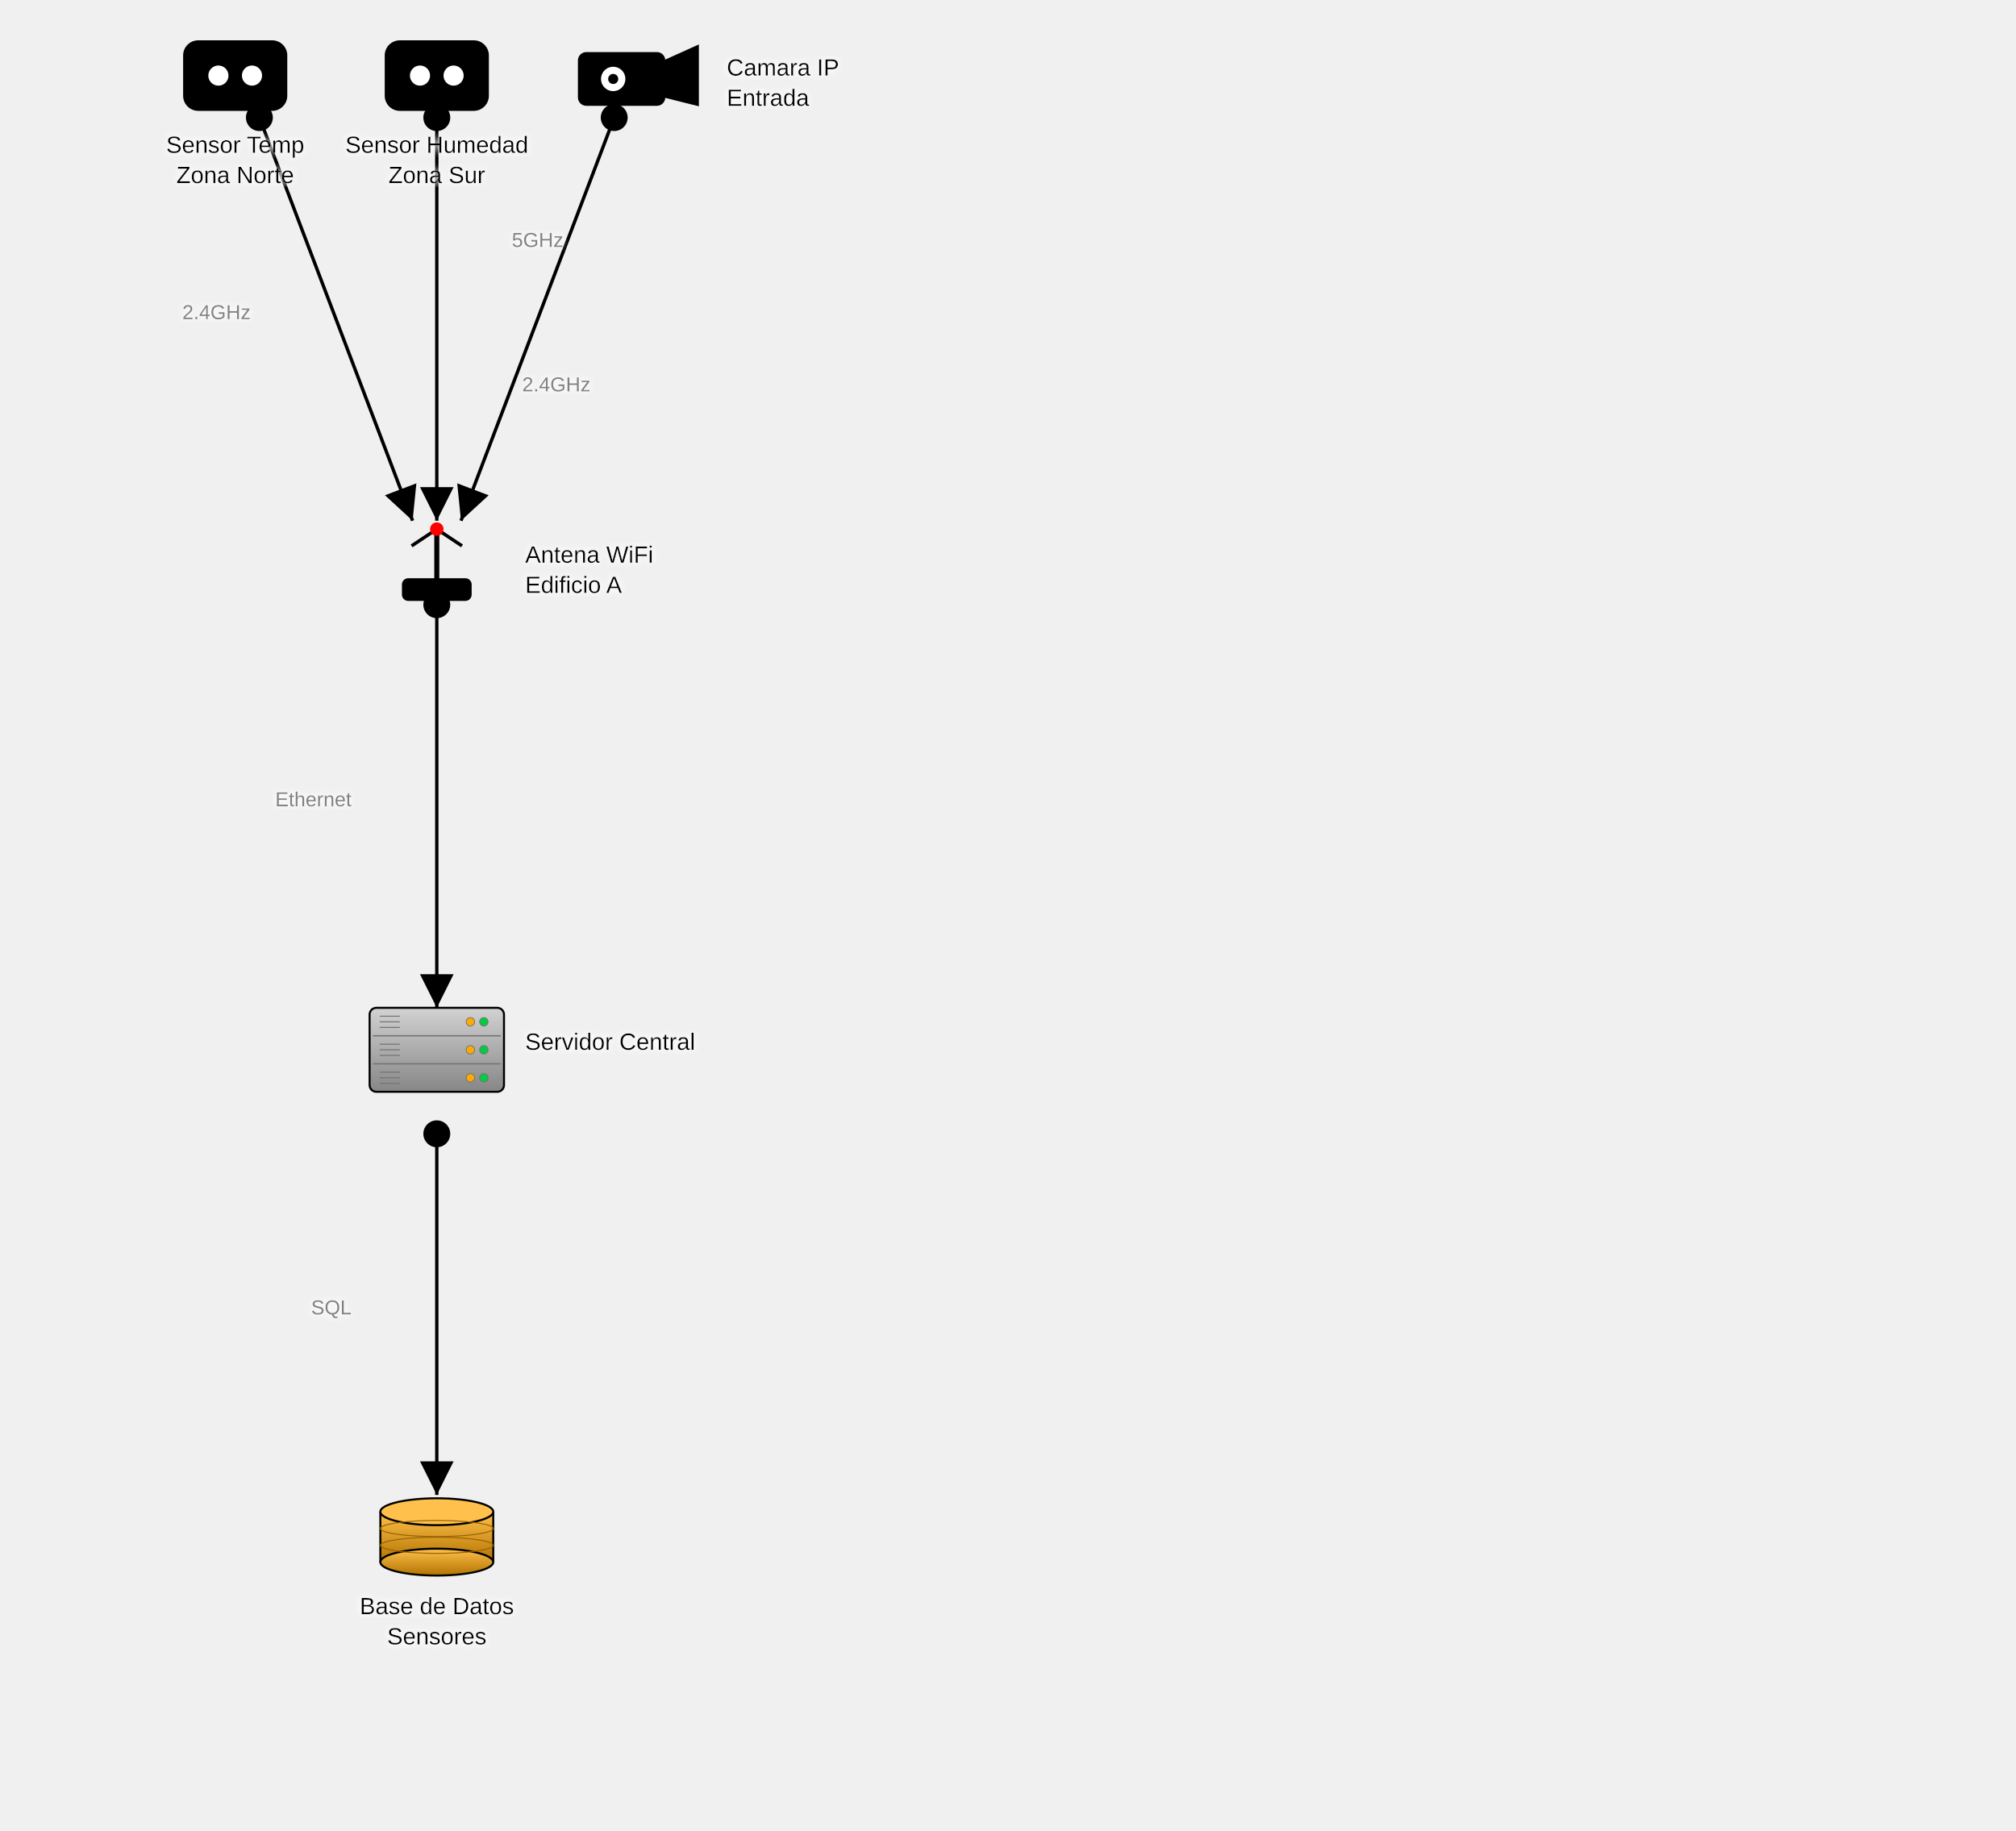
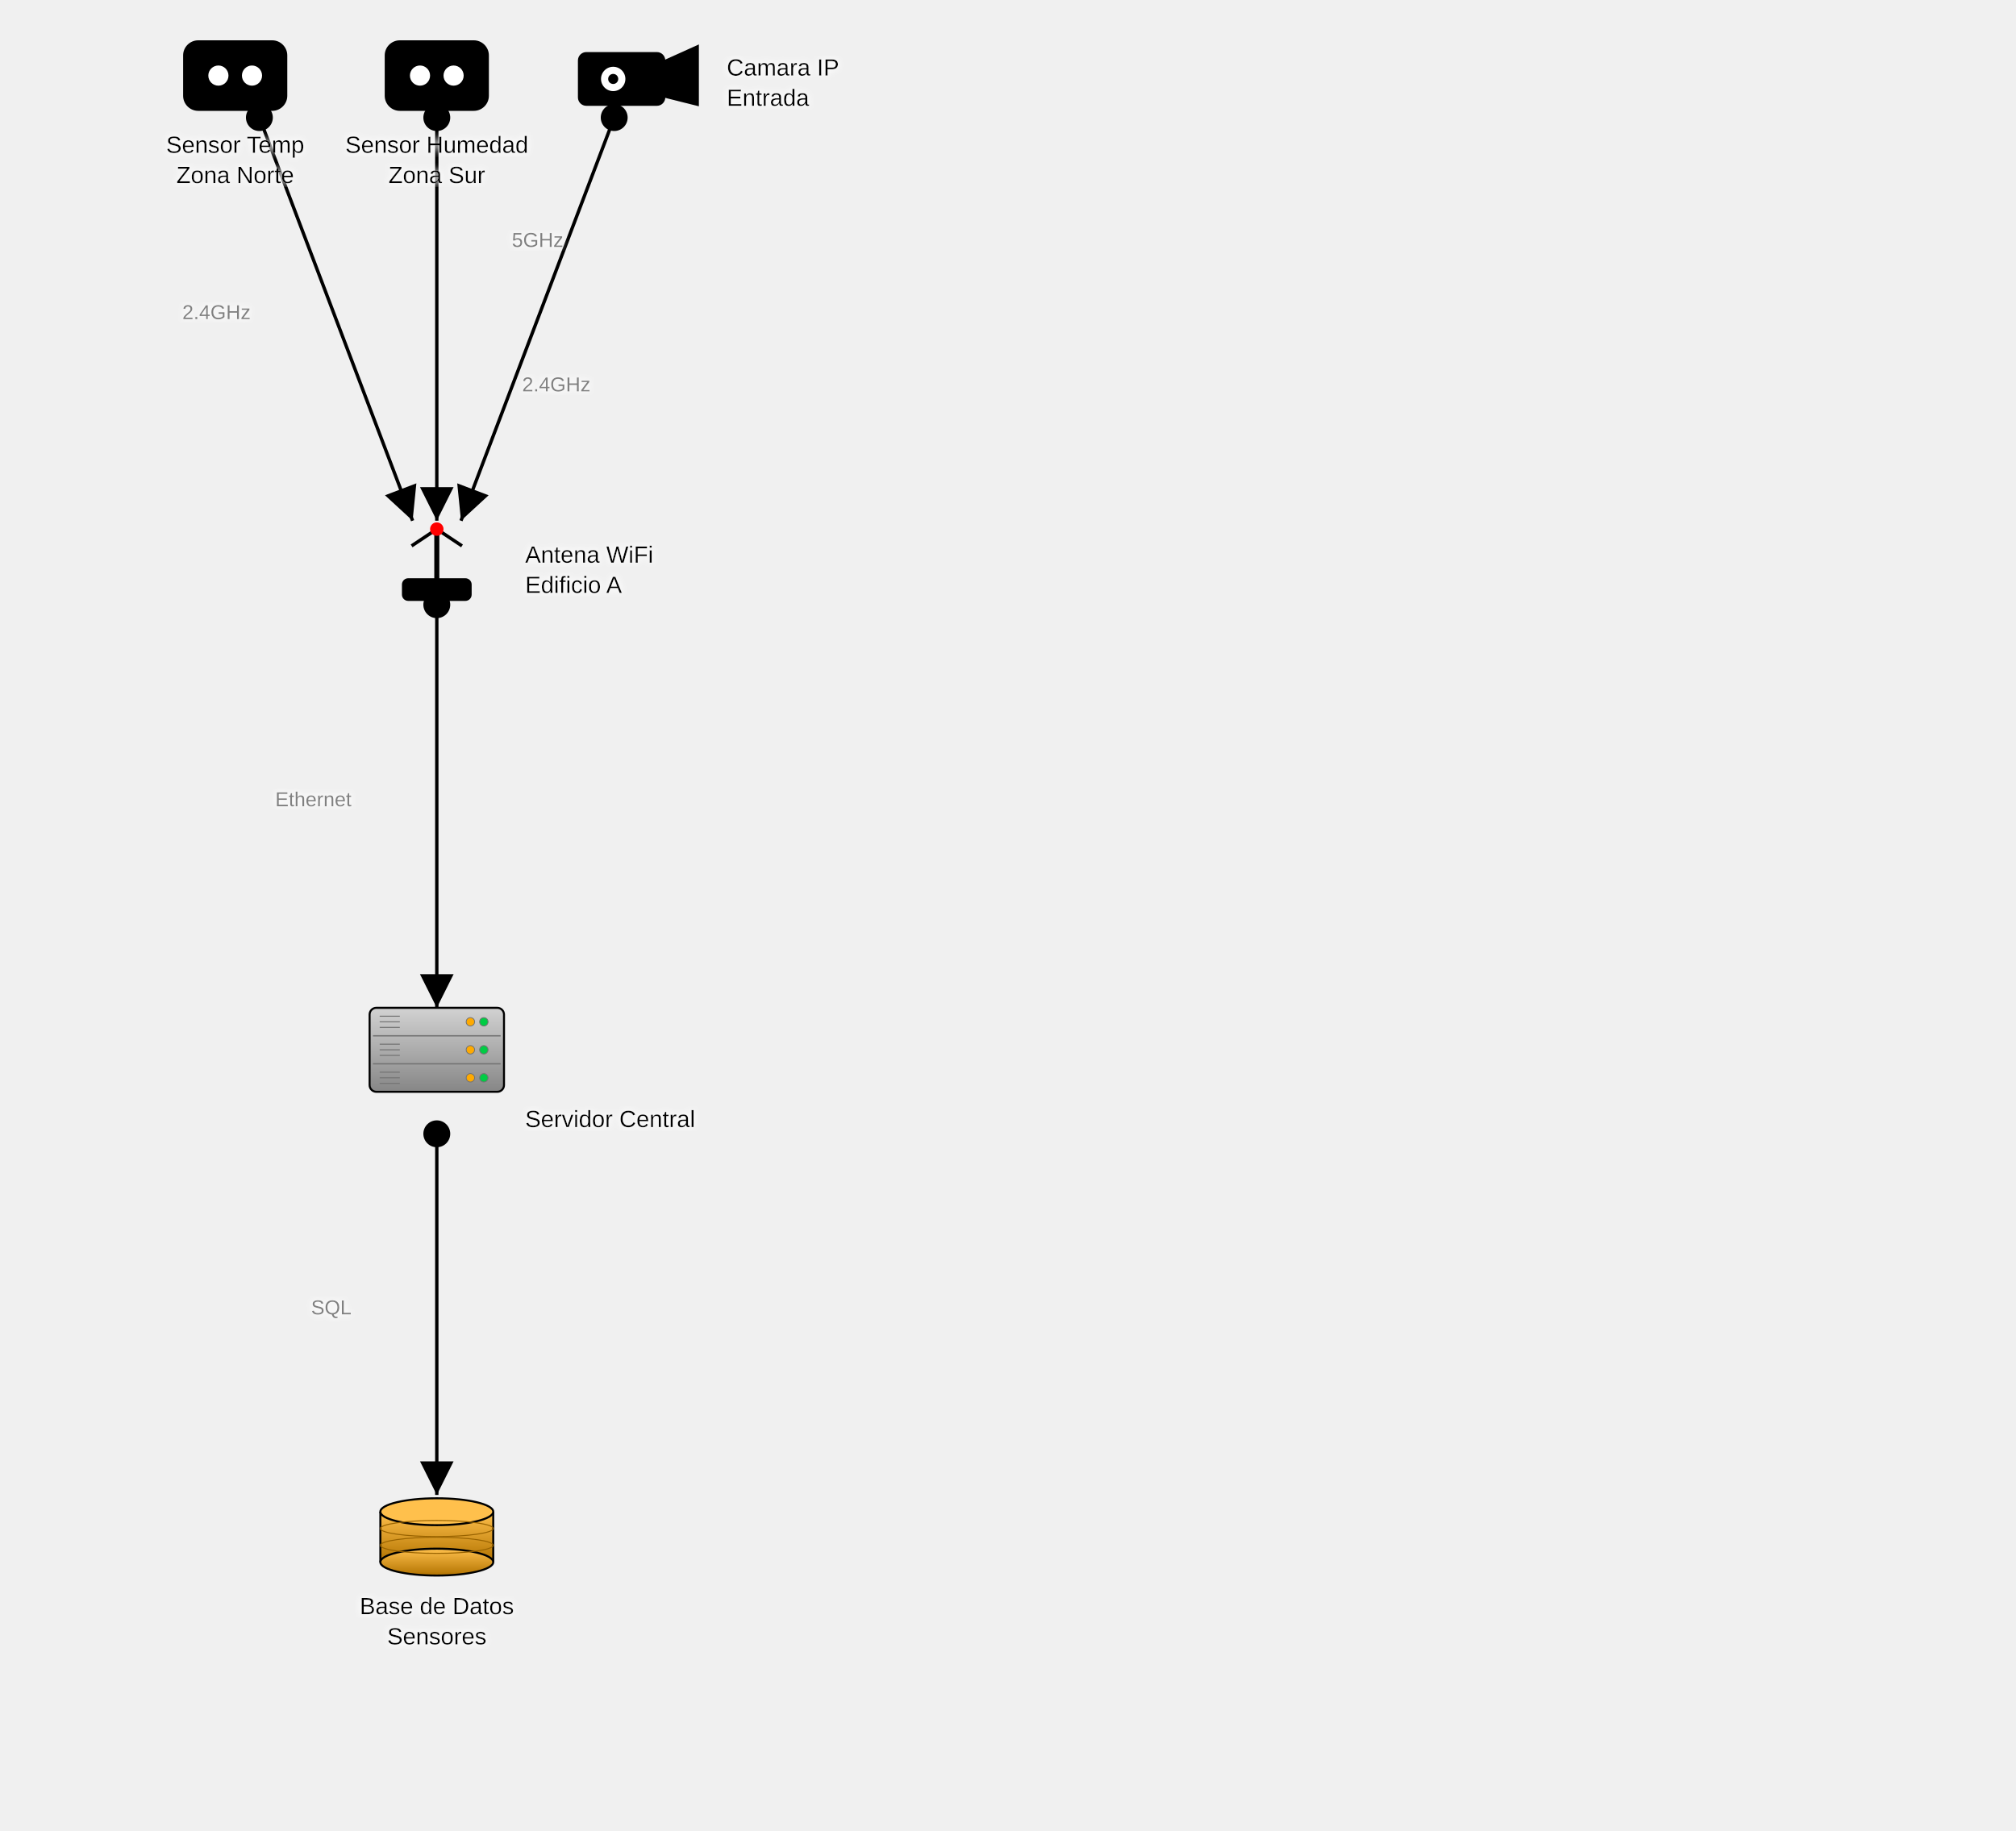
<svg xmlns="http://www.w3.org/2000/svg" baseProfile="full" height="1090" version="1.1" viewBox="0,0,1200,1090" width="1200">
  <defs>
    <filter height="140%" id="text-glow" width="140%" x="-20%" y="-20%">
      <feGaussianBlur in="SourceGraphic" result="blur" stdDeviation="2" />
      <feFlood flood-color="white" flood-opacity="1" result="color" />
      <feComposite in="color" in2="blur" operator="in" result="shadow" />
      <feMerge>
        <feMergeNode in="shadow" />
        <feMergeNode in="shadow" />
        <feMergeNode in="SourceGraphic" />
      </feMerge>
    </filter>
    <marker id="arrow-end" markerHeight="10" markerWidth="10" orient="auto" refX="10" refY="5">
      <path d="M 0 0 L 10 5 L 0 10 z" fill="black" />
    </marker>
    <marker id="arrow-start" markerHeight="10" markerWidth="10" orient="auto" refX="0" refY="5">
      <path d="M 10 0 L 0 5 L 10 10 z" fill="black" />
    </marker>
    <marker id="circle-start" markerHeight="10" markerWidth="10" orient="auto" refX="5" refY="5">
      <circle cx="5" cy="5" fill="black" r="4" />
    </marker>
    <marker id="circle-end" markerHeight="10" markerWidth="10" orient="auto" refX="5" refY="5">
      <circle cx="5" cy="5" fill="black" r="4" />
    </marker>
    <linearGradient id="gradient-srv" x1="0%" x2="0%" y1="0%" y2="100%">
      <stop offset="0%" stop-color="#d2d2d2" />
      <stop offset="100%" stop-color="#868686" />
    </linearGradient>
    <linearGradient id="gradient-db1" x1="0%" x2="0%" y1="0%" y2="100%">
      <stop offset="0%" stop-color="#ffc04c" />
      <stop offset="100%" stop-color="#b27300" />
    </linearGradient>
  </defs>
  <g id="sensor1" transform="translate(100.0,20.0) scale(1.0)">
    <rect x="10" y="5" width="60" height="40" rx="8" fill="currentColor" stroke="black" stroke-width="2" />
    <circle cx="30" cy="25" r="6" fill="white" />
    <circle cx="50" cy="25" r="6" fill="white" />
    <line x1="25" y1="38" x2="55" y2="38" stroke="black" stroke-width="2" />
  </g>
  <g id="sensor2" transform="translate(220.0,20.0) scale(1.0)">
    <rect x="10" y="5" width="60" height="40" rx="8" fill="currentColor" stroke="black" stroke-width="2" />
    <circle cx="30" cy="25" r="6" fill="white" />
    <circle cx="50" cy="25" r="6" fill="white" />
    <line x1="25" y1="38" x2="55" y2="38" stroke="black" stroke-width="2" />
  </g>
  <g id="antena1" transform="translate(220,310.0) scale(1.0)">
    <line x1="40" y1="5" x2="40" y2="35" stroke="black" stroke-width="3" />
    <line x1="25" y1="15" x2="40" y2="5" stroke="black" stroke-width="2" />
    <line x1="55" y1="15" x2="40" y2="5" stroke="black" stroke-width="2" />
    <circle cx="40" cy="5" r="4" fill="red" />
    <rect x="20" y="35" width="40" height="12" rx="3" fill="currentColor" stroke="black" stroke-width="1.5" />
  </g>
  <g id="cam1" transform="translate(340.0,20.0) scale(1.0)">
    <rect x="5" y="12" width="50" height="30" rx="4" fill="currentColor" stroke="black" stroke-width="2" />
    <polygon points="55,17 75,8 75,42 55,37" fill="currentColor" stroke="black" stroke-width="2" />
    <circle cx="25" cy="27" r="8" fill="white" stroke="black" stroke-width="1.5" />
    <circle cx="25" cy="27" r="3" fill="black" />
  </g>
  <g id="srv">
    <rect fill="url(#gradient-srv)" height="50" rx="4" ry="4" stroke="black" stroke-width="1.2" width="80" x="220" y="600.0" />
    <line stroke="#737373" stroke-width="0.8" x1="222" x2="298" y1="616.667" y2="616.667" />
    <line stroke="#737373" stroke-width="0.8" x1="222" x2="298" y1="633.333" y2="633.333" />
    <circle cx="288" cy="608.333" fill="#00cc44" r="2.5" stroke="#737373" stroke-width="0.5" />
    <circle cx="280" cy="608.333" fill="#ffaa00" r="2.5" stroke="#737373" stroke-width="0.5" />
    <circle cx="288" cy="625.0" fill="#00cc44" r="2.5" stroke="#737373" stroke-width="0.5" />
    <circle cx="280" cy="625.0" fill="#ffaa00" r="2.5" stroke="#737373" stroke-width="0.5" />
    <circle cx="288" cy="641.667" fill="#00cc44" r="2.5" stroke="#737373" stroke-width="0.5" />
    <circle cx="280" cy="641.667" fill="#ffaa00" r="2.5" stroke="#737373" stroke-width="0.5" />
    <line stroke="#737373" stroke-width="0.6" x1="226" x2="238" y1="605.0" y2="605.0" />
    <line stroke="#737373" stroke-width="0.6" x1="226" x2="238" y1="608.333" y2="608.333" />
    <line stroke="#737373" stroke-width="0.6" x1="226" x2="238" y1="611.667" y2="611.667" />
    <line stroke="#737373" stroke-width="0.6" x1="226" x2="238" y1="621.667" y2="621.667" />
    <line stroke="#737373" stroke-width="0.6" x1="226" x2="238" y1="625.0" y2="625.0" />
    <line stroke="#737373" stroke-width="0.6" x1="226" x2="238" y1="628.333" y2="628.333" />
    <line stroke="#737373" stroke-width="0.6" x1="226" x2="238" y1="638.333" y2="638.333" />
    <line stroke="#737373" stroke-width="0.6" x1="226" x2="238" y1="641.667" y2="641.667" />
    <line stroke="#737373" stroke-width="0.6" x1="226" x2="238" y1="645.0" y2="645.0" />
  </g>
  <g id="db1">
    <rect fill="url(#gradient-db1)" height="30.0" stroke="none" width="67.2" x="226.4" y="900.0" />
    <line stroke="black" stroke-width="1.2" x1="226.4" x2="226.4" y1="900.0" y2="930.0" />
    <line stroke="black" stroke-width="1.2" x1="293.6" x2="293.6" y1="900.0" y2="930.0" />
    <ellipse cx="260" cy="930.0" fill="url(#gradient-db1)" rx="33.6" ry="8" stroke="black" stroke-width="1.2" />
    <ellipse cx="260" cy="900.0" fill="#ffc04c" rx="33.6" ry="8" stroke="black" stroke-width="1.2" />
    <ellipse cx="260" cy="910.0" fill="none" rx="33.6" ry="4.8" stroke="#996300" stroke-width="0.6" />
    <ellipse cx="260" cy="920.0" fill="none" rx="33.6" ry="4.8" stroke="#996300" stroke-width="0.6" />
  </g>
  <line marker-end="url(#arrow-end)" marker-start="url(#circle-start)" stroke="black" stroke-width="2" x1="154.4" x2="245.6" y1="70.0" y2="310.0" />
  <line marker-end="url(#arrow-end)" marker-start="url(#circle-start)" stroke="black" stroke-width="2" x1="260.0" x2="260.0" y1="70.0" y2="310.0" />
  <line marker-end="url(#arrow-end)" marker-start="url(#circle-start)" stroke="black" stroke-width="2" x1="365.6" x2="274.4" y1="70.0" y2="310.0" />
  <polyline fill="none" marker-end="url(#arrow-end)" marker-start="url(#circle-start)" points="260.0,360.0 260.0,600.0" stroke="black" stroke-width="2" />
  <polyline fill="none" marker-end="url(#arrow-end)" marker-start="url(#circle-start)" points="260.0,675.0 260.0,890.0" stroke="black" stroke-width="2" />
  <text fill="black" filter="url(#text-glow)" font-family="Arial, sans-serif" font-size="14px" text-anchor="middle" x="140.0" y="91.0">Sensor Temp</text>
  <text fill="black" filter="url(#text-glow)" font-family="Arial, sans-serif" font-size="14px" text-anchor="middle" x="140.0" y="109.0">Zona Norte</text>
  <text fill="black" filter="url(#text-glow)" font-family="Arial, sans-serif" font-size="14px" text-anchor="middle" x="260.0" y="91.0">Sensor Humedad</text>
  <text fill="black" filter="url(#text-glow)" font-family="Arial, sans-serif" font-size="14px" text-anchor="middle" x="260.0" y="109.0">Zona Sur</text>
  <text fill="black" filter="url(#text-glow)" font-family="Arial, sans-serif" font-size="14px" text-anchor="start" x="312.6" y="335.0">Antena WiFi</text>
  <text fill="black" filter="url(#text-glow)" font-family="Arial, sans-serif" font-size="14px" text-anchor="start" x="312.6" y="353.0">Edificio A</text>
  <text fill="black" filter="url(#text-glow)" font-family="Arial, sans-serif" font-size="14px" text-anchor="start" x="432.6" y="45.0">Camara IP</text>
  <text fill="black" filter="url(#text-glow)" font-family="Arial, sans-serif" font-size="14px" text-anchor="start" x="432.6" y="63.0">Entrada</text>
-   <text fill="black" filter="url(#text-glow)" font-family="Arial, sans-serif" font-size="14px" text-anchor="start" x="312.6" y="625.0">Servidor Central</text>
+   <text fill="black" filter="url(#text-glow)" font-family="Arial, sans-serif" font-size="14px" text-anchor="start" x="312.6" y="671.0">Servidor Central</text>
  <text fill="black" filter="url(#text-glow)" font-family="Arial, sans-serif" font-size="14px" text-anchor="middle" x="260" y="961.0">Base de Datos</text>
  <text fill="black" filter="url(#text-glow)" font-family="Arial, sans-serif" font-size="14px" text-anchor="middle" x="260" y="979.0">Sensores</text>
  <text fill="gray" filter="url(#text-glow)" font-family="Arial, sans-serif" font-size="12px" text-anchor="end" x="149.2" y="190.0">2.4GHz</text>
  <text fill="gray" filter="url(#text-glow)" font-family="Arial, sans-serif" font-size="12px" text-anchor="start" x="310.8" y="233.0">2.4GHz</text>
  <text fill="gray" filter="url(#text-glow)" font-family="Arial, sans-serif" font-size="12px" text-anchor="middle" x="320.0" y="147.0">5GHz</text>
  <text fill="gray" filter="url(#text-glow)" font-family="Arial, sans-serif" font-size="12px" text-anchor="end" x="209.2" y="480.0">Ethernet</text>
  <text fill="gray" filter="url(#text-glow)" font-family="Arial, sans-serif" font-size="12px" text-anchor="end" x="209.2" y="782.5">SQL</text>
</svg>
